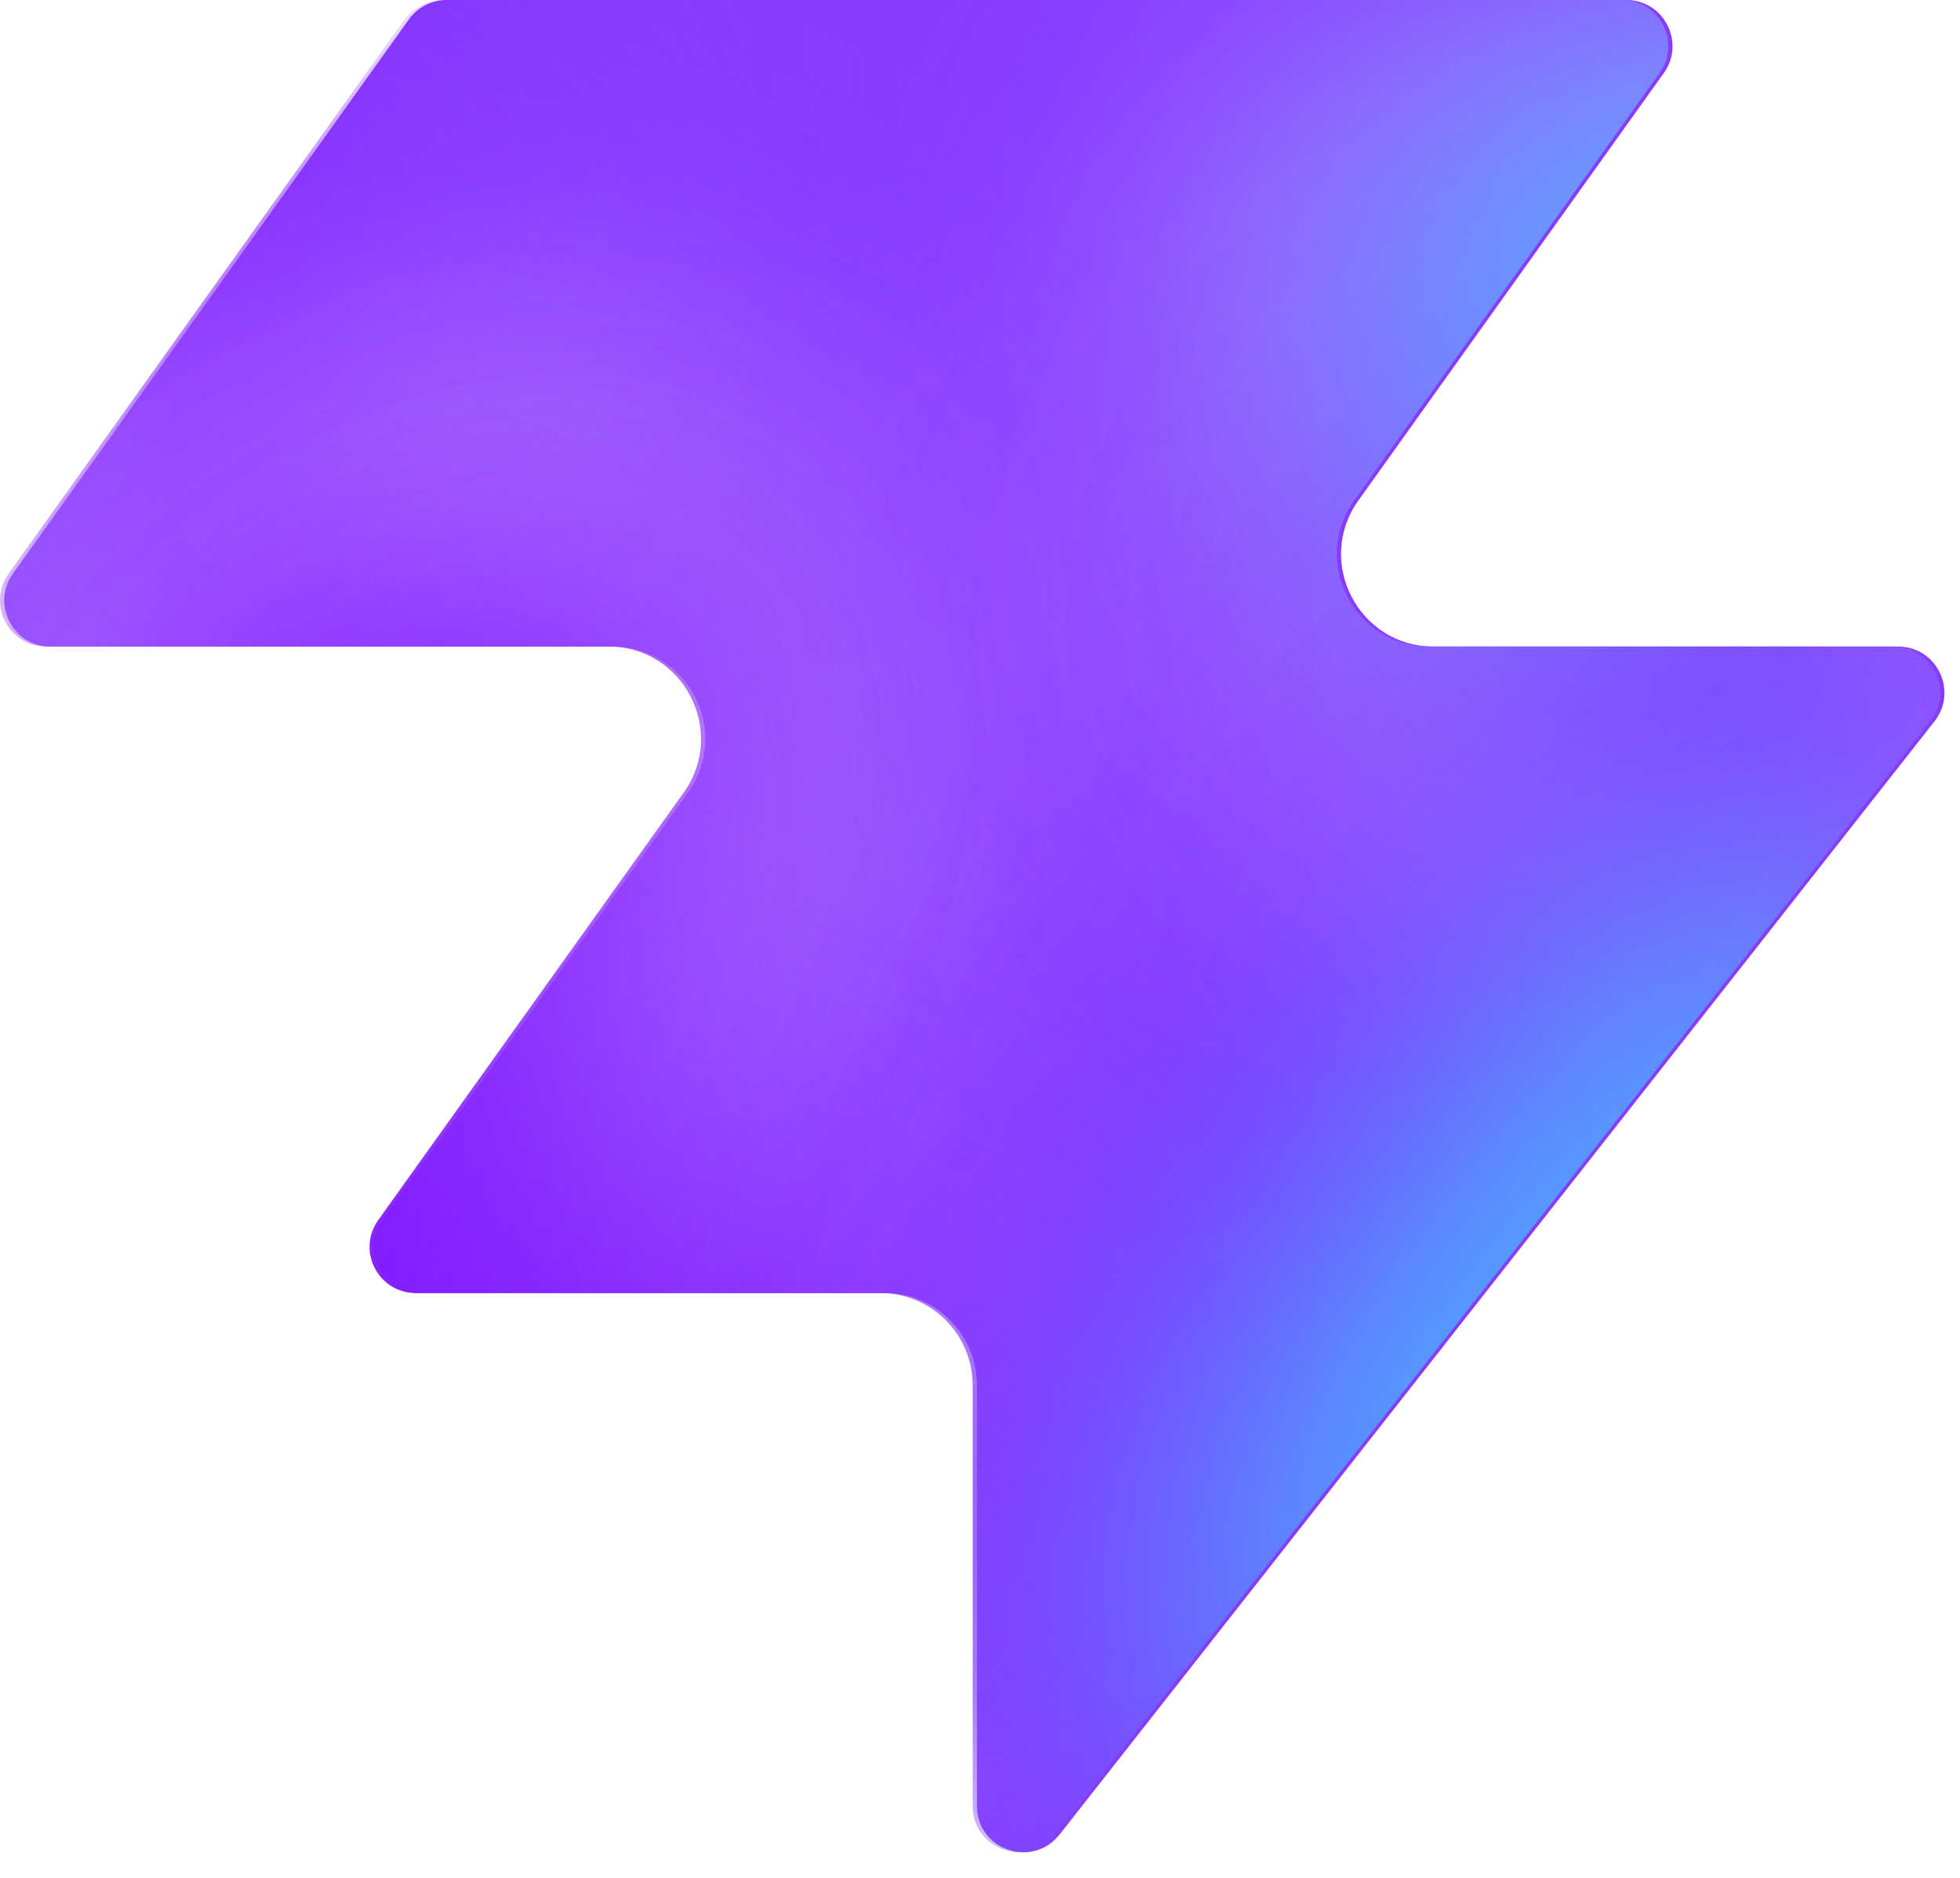
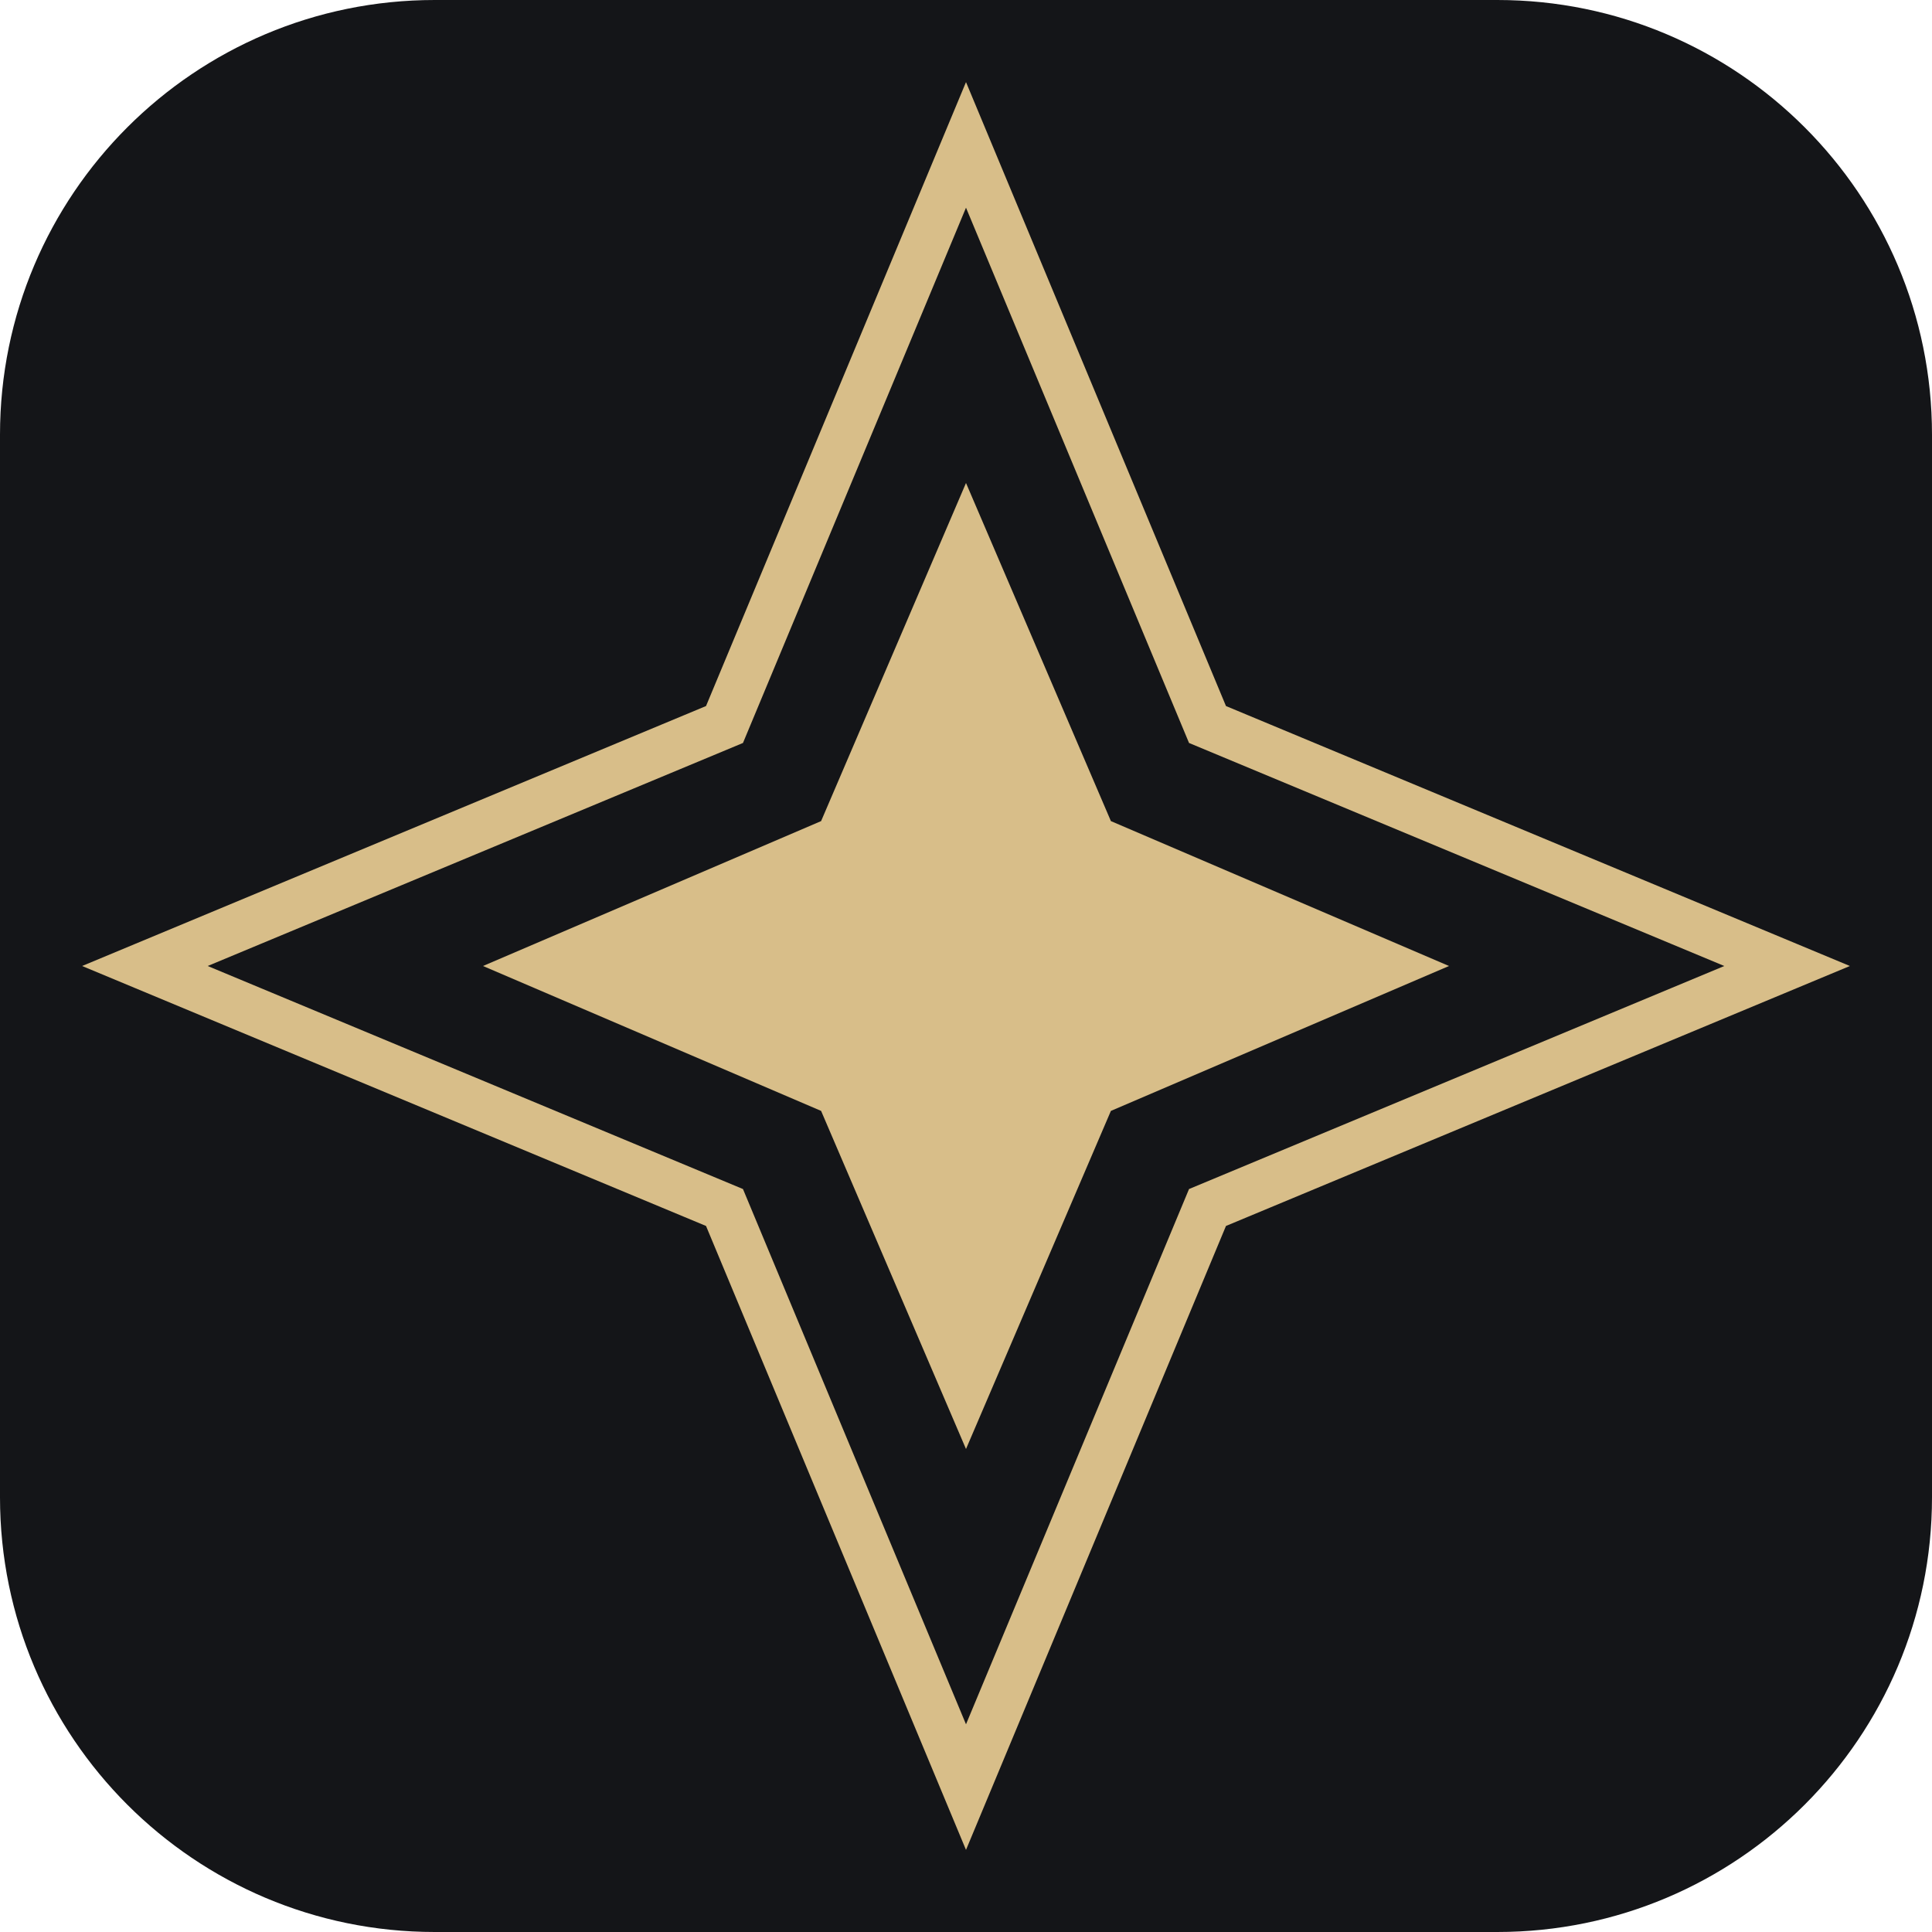
- <svg xmlns="http://www.w3.org/2000/svg" width="48" height="46" fill="none" viewBox="0 0 48 46">
-   <path fill="#863bff" d="M25.946 44.938c-.664.845-2.021.375-2.021-.698V33.937a2.26 2.26 0 0 0-2.262-2.262H10.287c-.92 0-1.456-1.04-.92-1.788l7.48-10.471c1.07-1.497 0-3.578-1.842-3.578H1.237c-.92 0-1.456-1.04-.92-1.788L10.013.474c.214-.297.556-.474.92-.474h28.894c.92 0 1.456 1.04.92 1.788l-7.48 10.471c-1.07 1.498 0 3.579 1.842 3.579h11.377c.943 0 1.473 1.088.89 1.83L25.947 44.94z" style="fill:#863bff;fill:color(display-p3 .525 .23 1);fill-opacity:1" />
-   <mask id="a" width="48" height="46" x="0" y="0" maskUnits="userSpaceOnUse" style="mask-type:alpha">
-     <path fill="#000" d="M25.842 44.938c-.664.844-2.021.375-2.021-.698V33.937a2.26 2.26 0 0 0-2.262-2.262H10.183c-.92 0-1.456-1.04-.92-1.788l7.48-10.471c1.07-1.498 0-3.579-1.842-3.579H1.133c-.92 0-1.456-1.04-.92-1.787L9.91.473c.214-.297.556-.474.92-.474h28.894c.92 0 1.456 1.04.92 1.788l-7.48 10.471c-1.07 1.498 0 3.578 1.842 3.578h11.377c.943 0 1.473 1.088.89 1.832L25.843 44.94z" style="fill:#000;fill-opacity:1" />
-   </mask>
-   <g mask="url(#a)">
-     <g filter="url(#b)">
-       <ellipse cx="5.508" cy="14.704" fill="#ede6ff" rx="5.508" ry="14.704" style="fill:#ede6ff;fill:color(display-p3 .927 .903 1);fill-opacity:1" transform="matrix(.00324 1 1 -.00324 -4.47 31.516)" />
-     </g>
-     <g filter="url(#c)">
-       <ellipse cx="10.399" cy="29.851" fill="#ede6ff" rx="10.399" ry="29.851" style="fill:#ede6ff;fill:color(display-p3 .927 .903 1);fill-opacity:1" transform="matrix(.00324 1 1 -.00324 -39.328 7.883)" />
-     </g>
-     <g filter="url(#d)">
-       <ellipse cx="5.508" cy="30.487" fill="#7e14ff" rx="5.508" ry="30.487" style="fill:#7e14ff;fill:color(display-p3 .492 .077 1);fill-opacity:1" transform="rotate(89.814 -25.913 -14.639)scale(1 -1)" />
-     </g>
-     <g filter="url(#e)">
-       <ellipse cx="5.508" cy="30.599" fill="#7e14ff" rx="5.508" ry="30.599" style="fill:#7e14ff;fill:color(display-p3 .492 .077 1);fill-opacity:1" transform="rotate(89.814 -32.644 -3.334)scale(1 -1)" />
-     </g>
-     <g filter="url(#f)">
-       <ellipse cx="5.508" cy="30.599" fill="#7e14ff" rx="5.508" ry="30.599" style="fill:#7e14ff;fill:color(display-p3 .492 .077 1);fill-opacity:1" transform="matrix(.00324 1 1 -.00324 -34.34 30.47)" />
-     </g>
-     <g filter="url(#g)">
-       <ellipse cx="14.072" cy="22.078" fill="#ede6ff" rx="14.072" ry="22.078" style="fill:#ede6ff;fill:color(display-p3 .927 .903 1);fill-opacity:1" transform="rotate(93.35 24.506 48.493)scale(-1 1)" />
-     </g>
-     <g filter="url(#h)">
-       <ellipse cx="3.47" cy="21.501" fill="#7e14ff" rx="3.47" ry="21.501" style="fill:#7e14ff;fill:color(display-p3 .492 .077 1);fill-opacity:1" transform="rotate(89.009 28.708 47.59)scale(-1 1)" />
-     </g>
-     <g filter="url(#i)">
-       <ellipse cx="3.47" cy="21.501" fill="#7e14ff" rx="3.47" ry="21.501" style="fill:#7e14ff;fill:color(display-p3 .492 .077 1);fill-opacity:1" transform="rotate(89.009 28.708 47.59)scale(-1 1)" />
-     </g>
-     <g filter="url(#j)">
-       <ellipse cx=".387" cy="8.972" fill="#7e14ff" rx="4.407" ry="29.108" style="fill:#7e14ff;fill:color(display-p3 .492 .077 1);fill-opacity:1" transform="rotate(39.51 .387 8.972)" />
-     </g>
-     <g filter="url(#k)">
-       <ellipse cx="47.523" cy="-6.092" fill="#7e14ff" rx="4.407" ry="29.108" style="fill:#7e14ff;fill:color(display-p3 .492 .077 1);fill-opacity:1" transform="rotate(37.892 47.523 -6.092)" />
-     </g>
-     <g filter="url(#l)">
-       <ellipse cx="41.412" cy="6.333" fill="#47bfff" rx="5.971" ry="9.665" style="fill:#47bfff;fill:color(display-p3 .28 .748 1);fill-opacity:1" transform="rotate(37.892 41.412 6.333)" />
-     </g>
-     <g filter="url(#m)">
-       <ellipse cx="-1.879" cy="38.332" fill="#7e14ff" rx="4.407" ry="29.108" style="fill:#7e14ff;fill:color(display-p3 .492 .077 1);fill-opacity:1" transform="rotate(37.892 -1.88 38.332)" />
-     </g>
-     <g filter="url(#n)">
-       <ellipse cx="-1.879" cy="38.332" fill="#7e14ff" rx="4.407" ry="29.108" style="fill:#7e14ff;fill:color(display-p3 .492 .077 1);fill-opacity:1" transform="rotate(37.892 -1.88 38.332)" />
-     </g>
-     <g filter="url(#o)">
-       <ellipse cx="35.651" cy="29.907" fill="#7e14ff" rx="4.407" ry="29.108" style="fill:#7e14ff;fill:color(display-p3 .492 .077 1);fill-opacity:1" transform="rotate(37.892 35.651 29.907)" />
-     </g>
-     <g filter="url(#p)">
-       <ellipse cx="38.418" cy="32.4" fill="#47bfff" rx="5.971" ry="15.297" style="fill:#47bfff;fill:color(display-p3 .28 .748 1);fill-opacity:1" transform="rotate(37.892 38.418 32.4)" />
-     </g>
-   </g>
-   <defs>
-     <filter id="b" width="60.045" height="41.654" x="-19.77" y="16.149" color-interpolation-filters="sRGB" filterUnits="userSpaceOnUse">
-       <feFlood flood-opacity="0" result="BackgroundImageFix" />
-       <feBlend in="SourceGraphic" in2="BackgroundImageFix" result="shape" />
-       <feGaussianBlur result="effect1_foregroundBlur_2002_17158" stdDeviation="7.659" />
-     </filter>
-     <filter id="c" width="90.34" height="51.437" x="-54.613" y="-7.533" color-interpolation-filters="sRGB" filterUnits="userSpaceOnUse">
-       <feFlood flood-opacity="0" result="BackgroundImageFix" />
-       <feBlend in="SourceGraphic" in2="BackgroundImageFix" result="shape" />
-       <feGaussianBlur result="effect1_foregroundBlur_2002_17158" stdDeviation="7.659" />
-     </filter>
-     <filter id="d" width="79.355" height="29.4" x="-49.64" y="2.03" color-interpolation-filters="sRGB" filterUnits="userSpaceOnUse">
-       <feFlood flood-opacity="0" result="BackgroundImageFix" />
-       <feBlend in="SourceGraphic" in2="BackgroundImageFix" result="shape" />
-       <feGaussianBlur result="effect1_foregroundBlur_2002_17158" stdDeviation="4.596" />
-     </filter>
-     <filter id="e" width="79.579" height="29.4" x="-45.045" y="20.029" color-interpolation-filters="sRGB" filterUnits="userSpaceOnUse">
-       <feFlood flood-opacity="0" result="BackgroundImageFix" />
-       <feBlend in="SourceGraphic" in2="BackgroundImageFix" result="shape" />
-       <feGaussianBlur result="effect1_foregroundBlur_2002_17158" stdDeviation="4.596" />
-     </filter>
-     <filter id="f" width="79.579" height="29.4" x="-43.513" y="21.178" color-interpolation-filters="sRGB" filterUnits="userSpaceOnUse">
-       <feFlood flood-opacity="0" result="BackgroundImageFix" />
-       <feBlend in="SourceGraphic" in2="BackgroundImageFix" result="shape" />
-       <feGaussianBlur result="effect1_foregroundBlur_2002_17158" stdDeviation="4.596" />
-     </filter>
-     <filter id="g" width="74.749" height="58.852" x="15.756" y="-17.901" color-interpolation-filters="sRGB" filterUnits="userSpaceOnUse">
-       <feFlood flood-opacity="0" result="BackgroundImageFix" />
-       <feBlend in="SourceGraphic" in2="BackgroundImageFix" result="shape" />
-       <feGaussianBlur result="effect1_foregroundBlur_2002_17158" stdDeviation="7.659" />
-     </filter>
-     <filter id="h" width="61.377" height="25.362" x="23.548" y="2.284" color-interpolation-filters="sRGB" filterUnits="userSpaceOnUse">
-       <feFlood flood-opacity="0" result="BackgroundImageFix" />
-       <feBlend in="SourceGraphic" in2="BackgroundImageFix" result="shape" />
-       <feGaussianBlur result="effect1_foregroundBlur_2002_17158" stdDeviation="4.596" />
-     </filter>
-     <filter id="i" width="61.377" height="25.362" x="23.548" y="2.284" color-interpolation-filters="sRGB" filterUnits="userSpaceOnUse">
-       <feFlood flood-opacity="0" result="BackgroundImageFix" />
-       <feBlend in="SourceGraphic" in2="BackgroundImageFix" result="shape" />
-       <feGaussianBlur result="effect1_foregroundBlur_2002_17158" stdDeviation="4.596" />
-     </filter>
-     <filter id="j" width="56.045" height="63.649" x="-27.636" y="-22.853" color-interpolation-filters="sRGB" filterUnits="userSpaceOnUse">
-       <feFlood flood-opacity="0" result="BackgroundImageFix" />
-       <feBlend in="SourceGraphic" in2="BackgroundImageFix" result="shape" />
-       <feGaussianBlur result="effect1_foregroundBlur_2002_17158" stdDeviation="4.596" />
-     </filter>
-     <filter id="k" width="54.814" height="64.646" x="20.116" y="-38.415" color-interpolation-filters="sRGB" filterUnits="userSpaceOnUse">
-       <feFlood flood-opacity="0" result="BackgroundImageFix" />
-       <feBlend in="SourceGraphic" in2="BackgroundImageFix" result="shape" />
-       <feGaussianBlur result="effect1_foregroundBlur_2002_17158" stdDeviation="4.596" />
-     </filter>
-     <filter id="l" width="33.541" height="35.313" x="24.641" y="-11.323" color-interpolation-filters="sRGB" filterUnits="userSpaceOnUse">
-       <feFlood flood-opacity="0" result="BackgroundImageFix" />
-       <feBlend in="SourceGraphic" in2="BackgroundImageFix" result="shape" />
-       <feGaussianBlur result="effect1_foregroundBlur_2002_17158" stdDeviation="4.596" />
-     </filter>
-     <filter id="m" width="54.814" height="64.646" x="-29.286" y="6.009" color-interpolation-filters="sRGB" filterUnits="userSpaceOnUse">
-       <feFlood flood-opacity="0" result="BackgroundImageFix" />
-       <feBlend in="SourceGraphic" in2="BackgroundImageFix" result="shape" />
-       <feGaussianBlur result="effect1_foregroundBlur_2002_17158" stdDeviation="4.596" />
-     </filter>
-     <filter id="n" width="54.814" height="64.646" x="-29.286" y="6.009" color-interpolation-filters="sRGB" filterUnits="userSpaceOnUse">
-       <feFlood flood-opacity="0" result="BackgroundImageFix" />
-       <feBlend in="SourceGraphic" in2="BackgroundImageFix" result="shape" />
-       <feGaussianBlur result="effect1_foregroundBlur_2002_17158" stdDeviation="4.596" />
-     </filter>
-     <filter id="o" width="54.814" height="64.646" x="8.244" y="-2.416" color-interpolation-filters="sRGB" filterUnits="userSpaceOnUse">
-       <feFlood flood-opacity="0" result="BackgroundImageFix" />
-       <feBlend in="SourceGraphic" in2="BackgroundImageFix" result="shape" />
-       <feGaussianBlur result="effect1_foregroundBlur_2002_17158" stdDeviation="4.596" />
-     </filter>
-     <filter id="p" width="39.409" height="43.623" x="18.713" y="10.588" color-interpolation-filters="sRGB" filterUnits="userSpaceOnUse">
-       <feFlood flood-opacity="0" result="BackgroundImageFix" />
-       <feBlend in="SourceGraphic" in2="BackgroundImageFix" result="shape" />
-       <feGaussianBlur result="effect1_foregroundBlur_2002_17158" stdDeviation="4.596" />
-     </filter>
-   </defs>
+ <svg xmlns="http://www.w3.org/2000/svg" viewBox="0 0 40 40" fill="none">
+   <rect width="40" height="40" rx="9" fill="#141518" />
+   <path d="m20 3 5 12 12 5-12 5-5 12-5-12-12-5 12-5L20 3Z" stroke="#d8be89" />
+   <path d="m20 10 3 7 7 3-7 3-3 7-3-7-7-3 7-3 3-7Z" fill="#d8be89" />
</svg>
